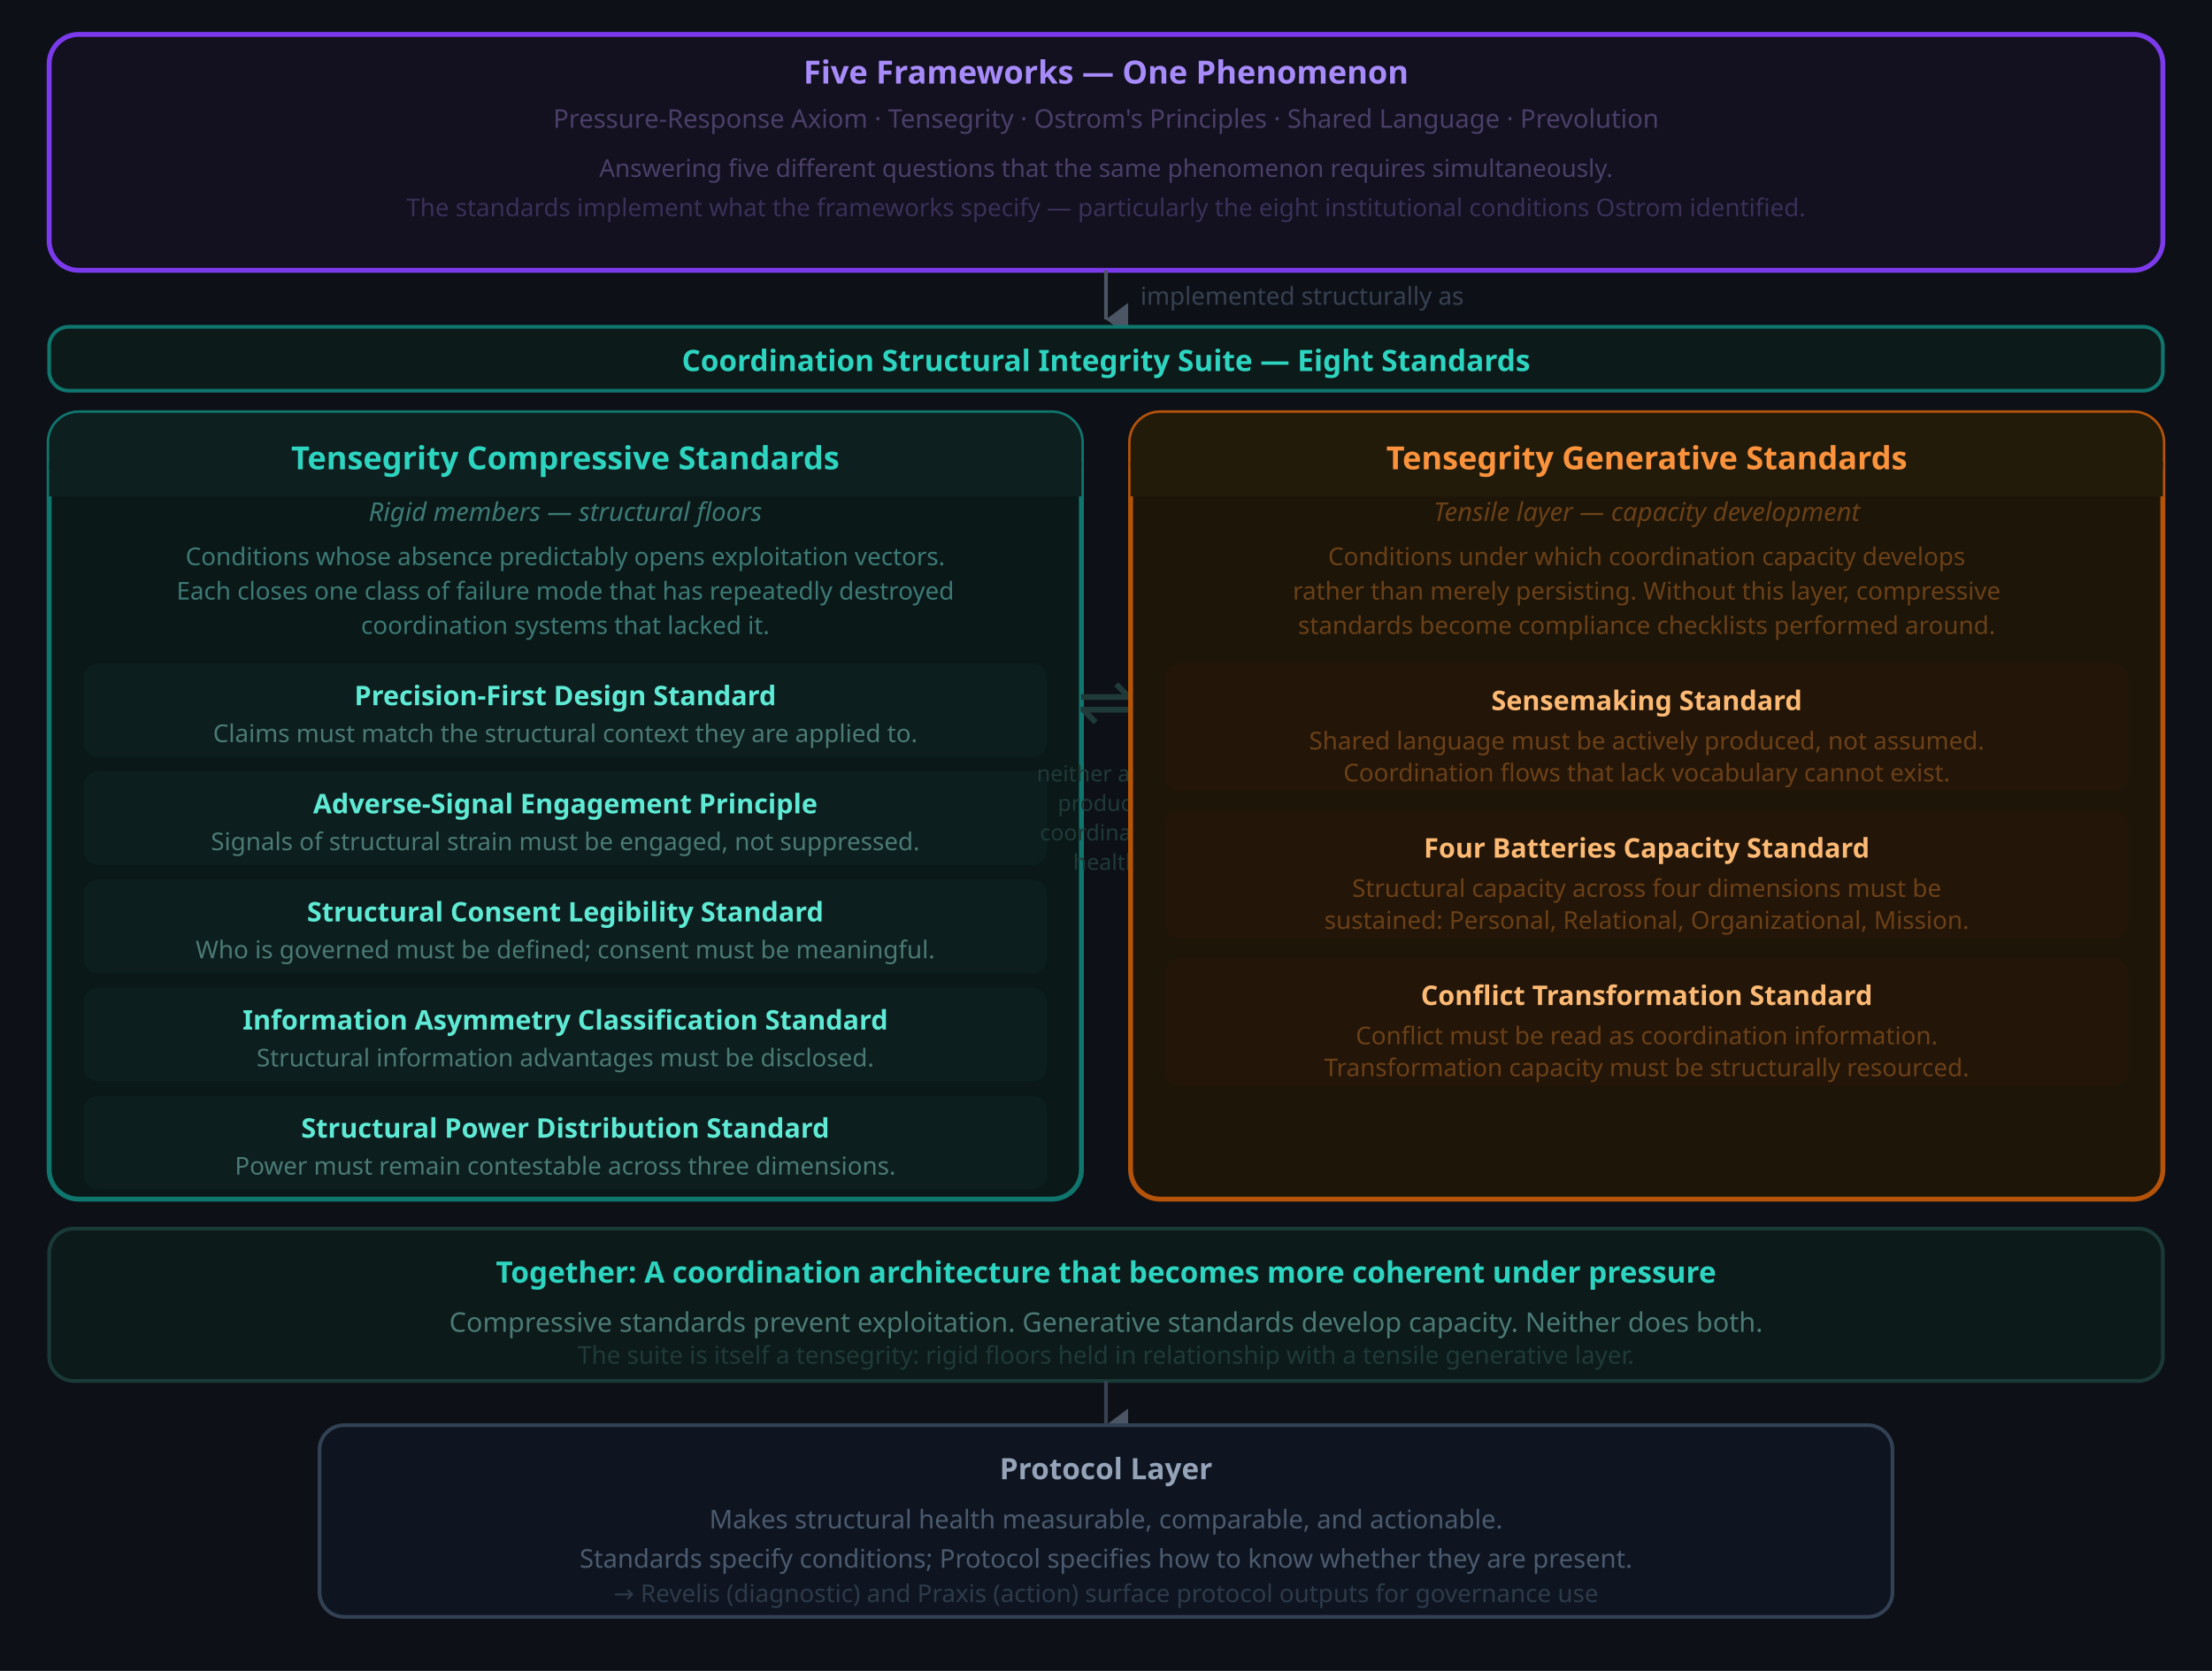
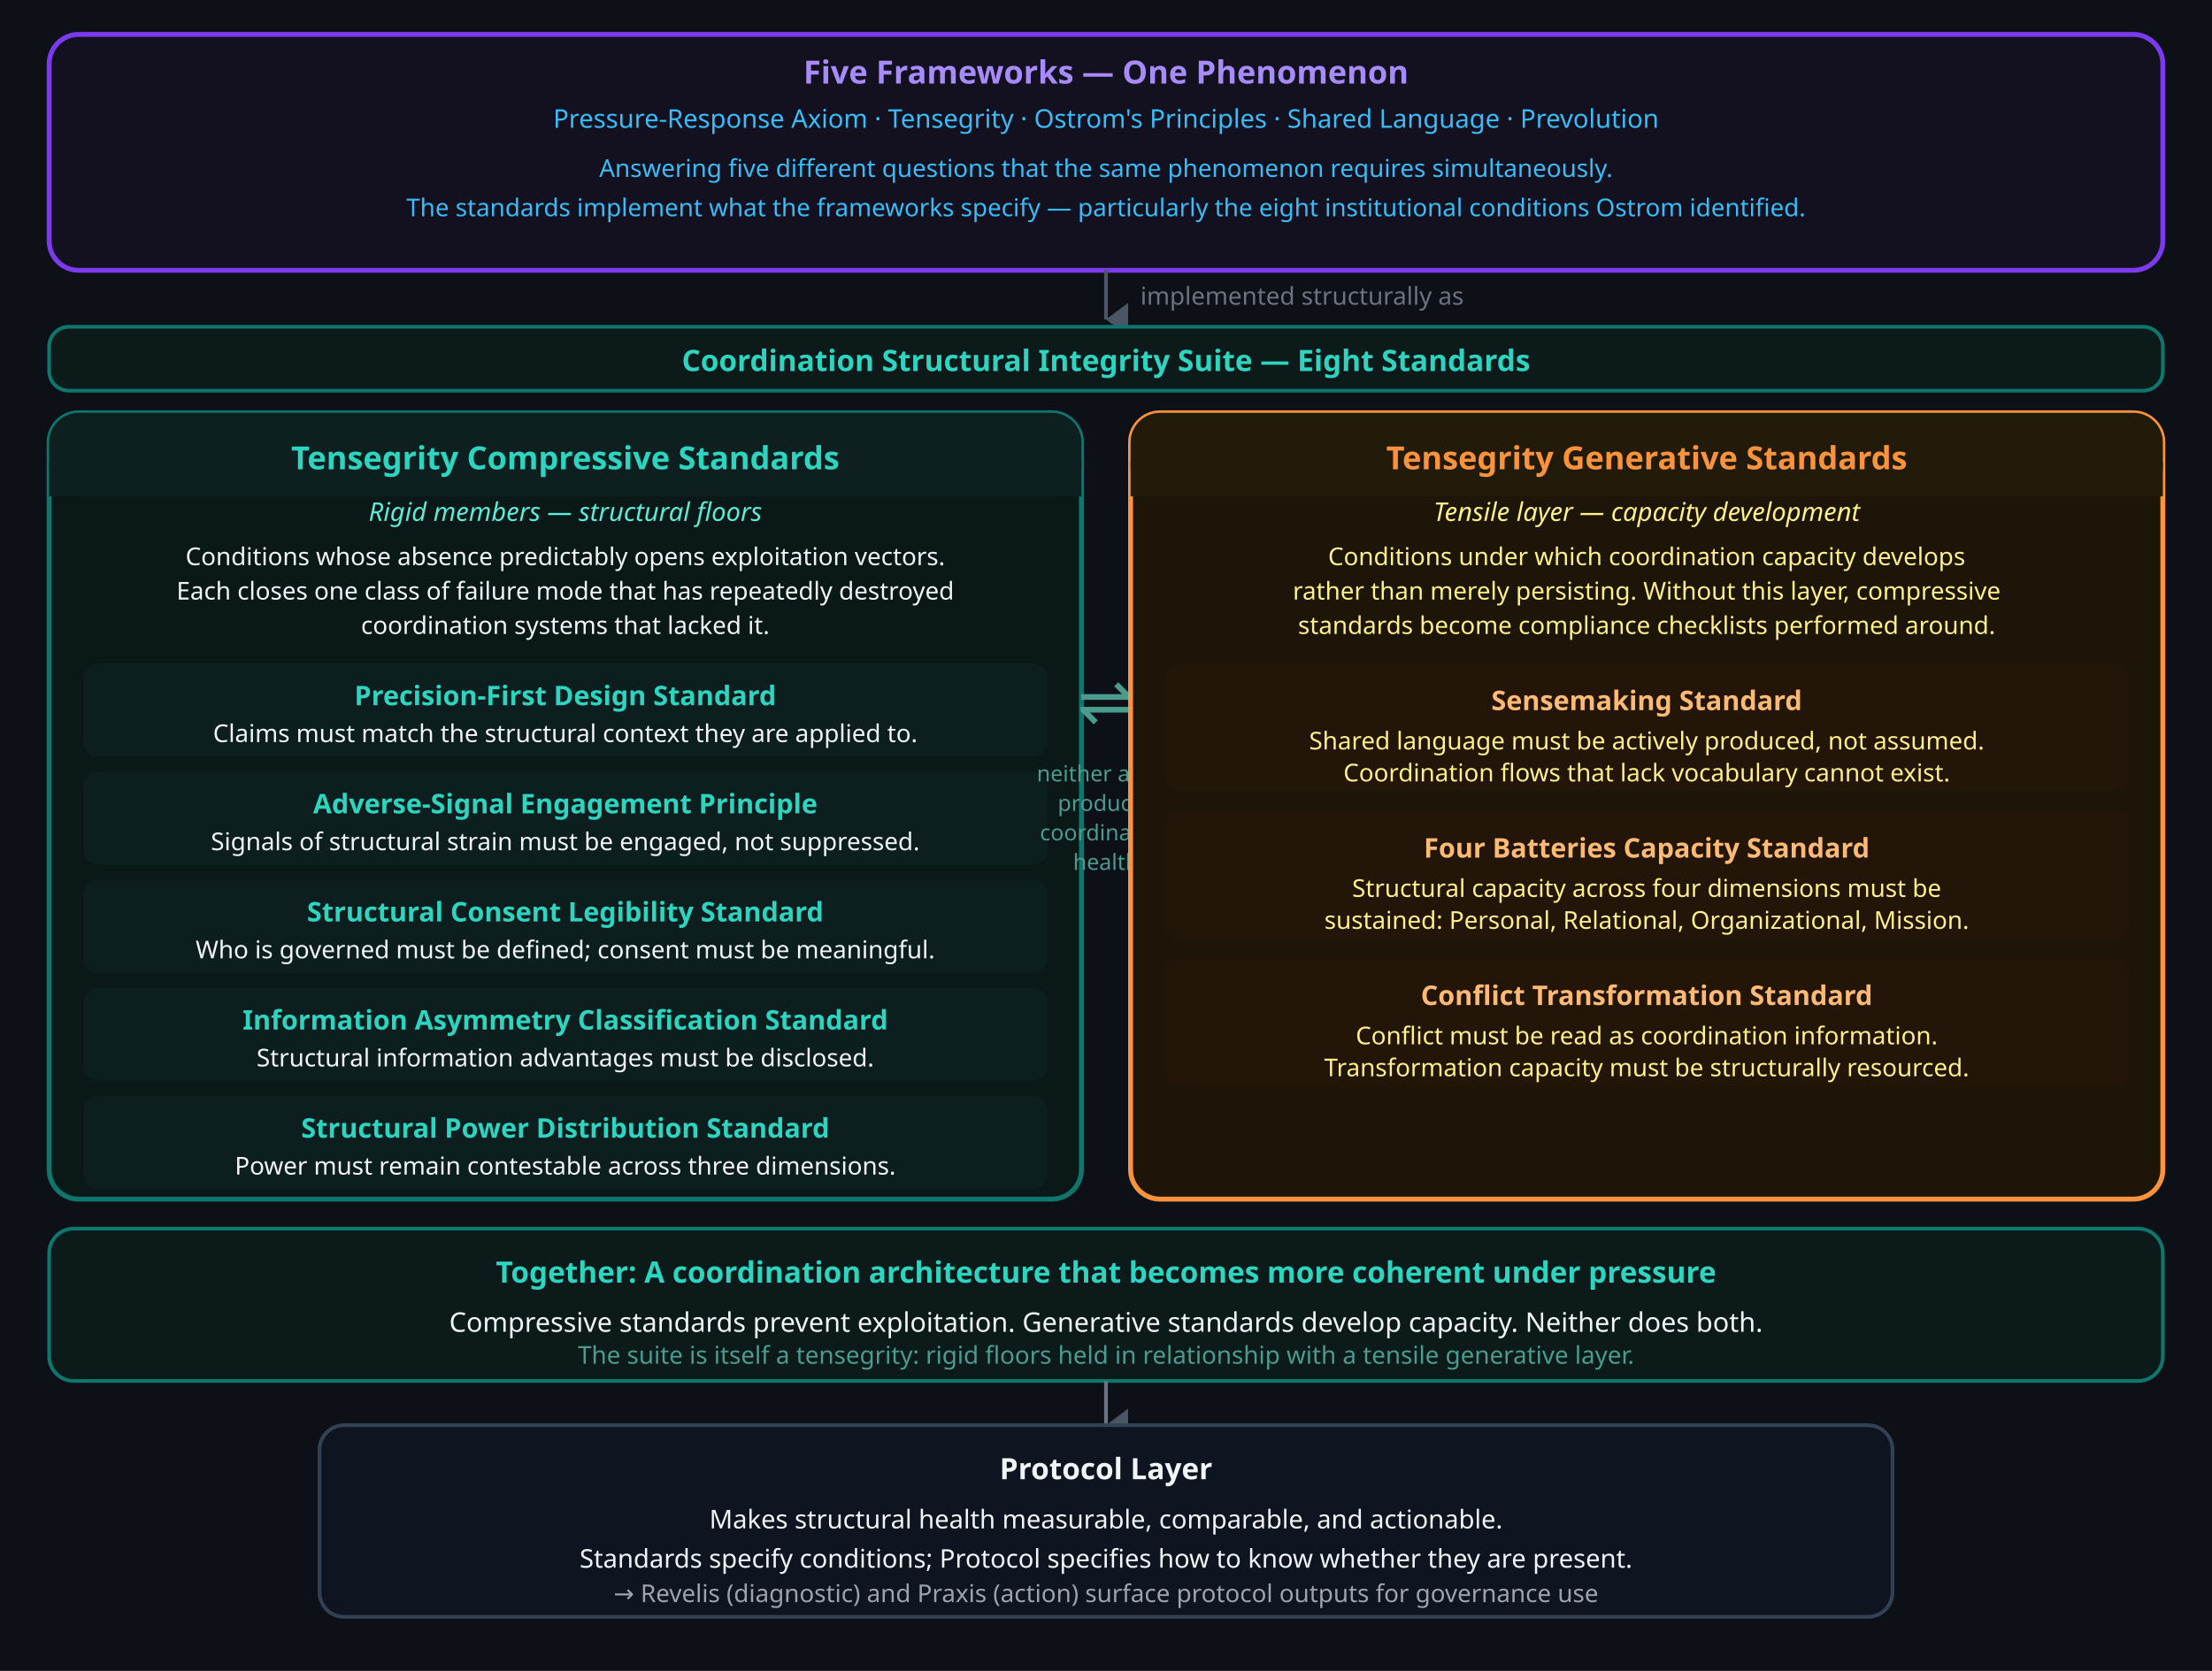
<svg xmlns="http://www.w3.org/2000/svg" width="900" height="680">
  <defs>
    <marker id="arw-v" markerWidth="9" markerHeight="6" refX="4.5" refY="6" orient="auto">
      <polygon points="0 0, 9 0, 4.5 6" fill="#4b5563" />
    </marker>
    <marker id="arw-teal" markerWidth="9" markerHeight="6" refX="4.5" refY="6" orient="auto">
      <polygon points="0 0, 9 0, 4.5 6" fill="#0f766e" />
    </marker>
  </defs>
  <rect width="900" height="680" fill="#0d1117" />
  <rect x="20" y="14" width="860" height="96" rx="12" fill="#13101f" stroke="#7c3aed" stroke-width="2" />
  <text x="450" y="34" fill="#a78bfa" font-size="13" font-weight="bold" font-family="system-ui,sans-serif" text-anchor="middle">Five Frameworks — One Phenomenon</text>
-   <text x="450" y="52" fill="#4a3f68" font-size="10.5" font-family="system-ui,sans-serif" text-anchor="middle">Pressure-Response Axiom  ·  Tensegrity  ·  Ostrom's Principles  ·  Shared Language  ·  Prevolution</text>
-   <text x="450" y="72" fill="#4a3f68" font-size="10" font-family="system-ui,sans-serif" text-anchor="middle">Answering five different questions that the same phenomenon requires simultaneously.</text>
-   <text x="450" y="88" fill="#3a3058" font-size="10" font-family="system-ui,sans-serif" text-anchor="middle">The standards implement what the frameworks specify — particularly the eight institutional conditions Ostrom identified.</text>
+   <text x="450" y="52" fill="#38bdf8" font-size="10.5" font-family="system-ui,sans-serif" text-anchor="middle">Pressure-Response Axiom  ·  Tensegrity  ·  Ostrom's Principles  ·  Shared Language  ·  Prevolution</text>
+   <text x="450" y="72" fill="#38bdf8" font-size="10" font-family="system-ui,sans-serif" text-anchor="middle">Answering five different questions that the same phenomenon requires simultaneously.</text>
+   <text x="450" y="88" fill="#38bdf8" font-size="10" font-family="system-ui,sans-serif" text-anchor="middle">The standards implement what the frameworks specify — particularly the eight institutional conditions Ostrom identified.</text>
  <line x1="450" y1="110" x2="450" y2="130" stroke="#4b5563" stroke-width="1.5" marker-end="url(#arw-v)" />
-   <text x="464" y="124" fill="#374151" font-size="10" font-family="system-ui,sans-serif">implemented structurally as</text>
+   <text x="464" y="124" fill="#6b7280" font-size="10" font-family="system-ui,sans-serif">implemented structurally as</text>
  <rect x="20" y="133" width="860" height="26" rx="8" fill="#0c1a1a" stroke="#0f766e" stroke-width="1.5" />
  <text x="450" y="151" fill="#2dd4bf" font-size="12" font-weight="bold" font-family="system-ui,sans-serif" text-anchor="middle">Coordination Structural Integrity Suite — Eight Standards</text>
  <rect x="20" y="168" width="420" height="320" rx="12" fill="#0a1818" stroke="#0f766e" stroke-width="2" />
  <rect x="20" y="168" width="420" height="34" rx="12" fill="#0d1f1f" />
  <rect x="20" y="188" width="420" height="14" fill="#0d1f1f" />
  <text x="230" y="191" fill="#2dd4bf" font-size="13" font-weight="bold" font-family="system-ui,sans-serif" text-anchor="middle">Tensegrity Compressive Standards</text>
-   <text x="230" y="212" fill="#3d7a75" font-size="10.5" font-style="italic" font-family="system-ui,sans-serif" text-anchor="middle">Rigid members — structural floors</text>
-   <text x="230" y="230" fill="#3d7a75" font-size="10" font-family="system-ui,sans-serif" text-anchor="middle">Conditions whose absence predictably opens exploitation vectors.</text>
-   <text x="230" y="244" fill="#3d7a75" font-size="10" font-family="system-ui,sans-serif" text-anchor="middle">Each closes one class of failure mode that has repeatedly destroyed</text>
-   <text x="230" y="258" fill="#3d7a75" font-size="10" font-family="system-ui,sans-serif" text-anchor="middle">coordination systems that lacked it.</text>
+   <text x="230" y="212" fill="#5eead4" font-size="10.5" font-style="italic" font-family="system-ui,sans-serif" text-anchor="middle">Rigid members — structural floors</text>
+   <text x="230" y="230" fill="#f1f5f9" font-size="10" font-family="system-ui,sans-serif" text-anchor="middle">Conditions whose absence predictably opens exploitation vectors.</text>
+   <text x="230" y="244" fill="#f1f5f9" font-size="10" font-family="system-ui,sans-serif" text-anchor="middle">Each closes one class of failure mode that has repeatedly destroyed</text>
+   <text x="230" y="258" fill="#f1f5f9" font-size="10" font-family="system-ui,sans-serif" text-anchor="middle">coordination systems that lacked it.</text>
  <rect x="34" y="270" width="392" height="38" rx="6" fill="#0c1e1e" />
-   <text x="230" y="287" fill="#5eead4" font-size="11" font-weight="bold" font-family="system-ui,sans-serif" text-anchor="middle">Precision-First Design Standard</text>
-   <text x="230" y="302" fill="#4b7a75" font-size="10" font-family="system-ui,sans-serif" text-anchor="middle">Claims must match the structural context they are applied to.</text>
+   <text x="230" y="287" fill="#2dd4bf" font-size="11" font-weight="bold" font-family="system-ui,sans-serif" text-anchor="middle">Precision-First Design Standard</text>
+   <text x="230" y="302" fill="#f1f5f9" font-size="10" font-family="system-ui,sans-serif" text-anchor="middle">Claims must match the structural context they are applied to.</text>
  <rect x="34" y="314" width="392" height="38" rx="6" fill="#0c1e1e" />
-   <text x="230" y="331" fill="#5eead4" font-size="11" font-weight="bold" font-family="system-ui,sans-serif" text-anchor="middle">Adverse-Signal Engagement Principle</text>
-   <text x="230" y="346" fill="#4b7a75" font-size="10" font-family="system-ui,sans-serif" text-anchor="middle">Signals of structural strain must be engaged, not suppressed.</text>
+   <text x="230" y="331" fill="#2dd4bf" font-size="11" font-weight="bold" font-family="system-ui,sans-serif" text-anchor="middle">Adverse-Signal Engagement Principle</text>
+   <text x="230" y="346" fill="#f1f5f9" font-size="10" font-family="system-ui,sans-serif" text-anchor="middle">Signals of structural strain must be engaged, not suppressed.</text>
  <rect x="34" y="358" width="392" height="38" rx="6" fill="#0c1e1e" />
-   <text x="230" y="375" fill="#5eead4" font-size="11" font-weight="bold" font-family="system-ui,sans-serif" text-anchor="middle">Structural Consent Legibility Standard</text>
-   <text x="230" y="390" fill="#4b7a75" font-size="10" font-family="system-ui,sans-serif" text-anchor="middle">Who is governed must be defined; consent must be meaningful.</text>
+   <text x="230" y="375" fill="#2dd4bf" font-size="11" font-weight="bold" font-family="system-ui,sans-serif" text-anchor="middle">Structural Consent Legibility Standard</text>
+   <text x="230" y="390" fill="#f1f5f9" font-size="10" font-family="system-ui,sans-serif" text-anchor="middle">Who is governed must be defined; consent must be meaningful.</text>
  <rect x="34" y="402" width="392" height="38" rx="6" fill="#0c1e1e" />
-   <text x="230" y="419" fill="#5eead4" font-size="11" font-weight="bold" font-family="system-ui,sans-serif" text-anchor="middle">Information Asymmetry Classification Standard</text>
-   <text x="230" y="434" fill="#4b7a75" font-size="10" font-family="system-ui,sans-serif" text-anchor="middle">Structural information advantages must be disclosed.</text>
+   <text x="230" y="419" fill="#2dd4bf" font-size="11" font-weight="bold" font-family="system-ui,sans-serif" text-anchor="middle">Information Asymmetry Classification Standard</text>
+   <text x="230" y="434" fill="#f1f5f9" font-size="10" font-family="system-ui,sans-serif" text-anchor="middle">Structural information advantages must be disclosed.</text>
  <rect x="34" y="446" width="392" height="38" rx="6" fill="#0c1e1e" />
-   <text x="230" y="463" fill="#5eead4" font-size="11" font-weight="bold" font-family="system-ui,sans-serif" text-anchor="middle">Structural Power Distribution Standard</text>
-   <text x="230" y="478" fill="#4b7a75" font-size="10" font-family="system-ui,sans-serif" text-anchor="middle">Power must remain contestable across three dimensions.</text>
-   <text x="450" y="295" fill="#1f3a38" font-size="28" font-family="system-ui,sans-serif" text-anchor="middle">⇌</text>
-   <text x="450" y="318" fill="#1f3a38" font-size="9" font-family="system-ui,sans-serif" text-anchor="middle">neither alone</text>
-   <text x="450" y="330" fill="#1f3a38" font-size="9" font-family="system-ui,sans-serif" text-anchor="middle">produces</text>
-   <text x="450" y="342" fill="#1f3a38" font-size="9" font-family="system-ui,sans-serif" text-anchor="middle">coordination</text>
-   <text x="450" y="354" fill="#1f3a38" font-size="9" font-family="system-ui,sans-serif" text-anchor="middle">health</text>
-   <rect x="460" y="168" width="420" height="320" rx="12" fill="#1c1508" stroke="#b45309" stroke-width="2" />
+   <text x="230" y="463" fill="#2dd4bf" font-size="11" font-weight="bold" font-family="system-ui,sans-serif" text-anchor="middle">Structural Power Distribution Standard</text>
+   <text x="230" y="478" fill="#f1f5f9" font-size="10" font-family="system-ui,sans-serif" text-anchor="middle">Power must remain contestable across three dimensions.</text>
+   <text x="450" y="295" fill="#4b9b8e" font-size="28" font-family="system-ui,sans-serif" text-anchor="middle">⇌</text>
+   <text x="450" y="318" fill="#4b9b8e" font-size="9" font-family="system-ui,sans-serif" text-anchor="middle">neither alone</text>
+   <text x="450" y="330" fill="#4b9b8e" font-size="9" font-family="system-ui,sans-serif" text-anchor="middle">produces</text>
+   <text x="450" y="342" fill="#4b9b8e" font-size="9" font-family="system-ui,sans-serif" text-anchor="middle">coordination</text>
+   <text x="450" y="354" fill="#4b9b8e" font-size="9" font-family="system-ui,sans-serif" text-anchor="middle">health</text>
+   <rect x="460" y="168" width="420" height="320" rx="12" fill="#1c1508" stroke="#fb923c" stroke-width="2" />
  <rect x="460" y="168" width="420" height="34" rx="12" fill="#231b0a" />
  <rect x="460" y="188" width="420" height="14" fill="#231b0a" />
  <text x="670" y="191" fill="#fb923c" font-size="13" font-weight="bold" font-family="system-ui,sans-serif" text-anchor="middle">Tensegrity Generative Standards</text>
-   <text x="670" y="212" fill="#6b4017" font-size="10.5" font-style="italic" font-family="system-ui,sans-serif" text-anchor="middle">Tensile layer — capacity development</text>
-   <text x="670" y="230" fill="#6b4017" font-size="10" font-family="system-ui,sans-serif" text-anchor="middle">Conditions under which coordination capacity develops</text>
-   <text x="670" y="244" fill="#6b4017" font-size="10" font-family="system-ui,sans-serif" text-anchor="middle">rather than merely persisting. Without this layer, compressive</text>
-   <text x="670" y="258" fill="#6b4017" font-size="10" font-family="system-ui,sans-serif" text-anchor="middle">standards become compliance checklists performed around.</text>
+   <text x="670" y="212" fill="#fef08a" font-size="10.5" font-style="italic" font-family="system-ui,sans-serif" text-anchor="middle">Tensile layer — capacity development</text>
+   <text x="670" y="230" fill="#fef08a" font-size="10" font-family="system-ui,sans-serif" text-anchor="middle">Conditions under which coordination capacity develops</text>
+   <text x="670" y="244" fill="#fef08a" font-size="10" font-family="system-ui,sans-serif" text-anchor="middle">rather than merely persisting. Without this layer, compressive</text>
+   <text x="670" y="258" fill="#fef08a" font-size="10" font-family="system-ui,sans-serif" text-anchor="middle">standards become compliance checklists performed around.</text>
  <rect x="474" y="270" width="392" height="52" rx="6" fill="#231508" />
  <text x="670" y="289" fill="#fdba74" font-size="11" font-weight="bold" font-family="system-ui,sans-serif" text-anchor="middle">Sensemaking Standard</text>
-   <text x="670" y="305" fill="#6b4017" font-size="10" font-family="system-ui,sans-serif" text-anchor="middle">Shared language must be actively produced, not assumed.</text>
-   <text x="670" y="318" fill="#6b4017" font-size="10" font-family="system-ui,sans-serif" text-anchor="middle">Coordination flows that lack vocabulary cannot exist.</text>
+   <text x="670" y="305" fill="#fef08a" font-size="10" font-family="system-ui,sans-serif" text-anchor="middle">Shared language must be actively produced, not assumed.</text>
+   <text x="670" y="318" fill="#fef08a" font-size="10" font-family="system-ui,sans-serif" text-anchor="middle">Coordination flows that lack vocabulary cannot exist.</text>
  <rect x="474" y="330" width="392" height="52" rx="6" fill="#231508" />
  <text x="670" y="349" fill="#fdba74" font-size="11" font-weight="bold" font-family="system-ui,sans-serif" text-anchor="middle">Four Batteries Capacity Standard</text>
-   <text x="670" y="365" fill="#6b4017" font-size="10" font-family="system-ui,sans-serif" text-anchor="middle">Structural capacity across four dimensions must be</text>
-   <text x="670" y="378" fill="#6b4017" font-size="10" font-family="system-ui,sans-serif" text-anchor="middle">sustained: Personal, Relational, Organizational, Mission.</text>
+   <text x="670" y="365" fill="#fef08a" font-size="10" font-family="system-ui,sans-serif" text-anchor="middle">Structural capacity across four dimensions must be</text>
+   <text x="670" y="378" fill="#fef08a" font-size="10" font-family="system-ui,sans-serif" text-anchor="middle">sustained: Personal, Relational, Organizational, Mission.</text>
  <rect x="474" y="390" width="392" height="52" rx="6" fill="#231508" />
  <text x="670" y="409" fill="#fdba74" font-size="11" font-weight="bold" font-family="system-ui,sans-serif" text-anchor="middle">Conflict Transformation Standard</text>
-   <text x="670" y="425" fill="#6b4017" font-size="10" font-family="system-ui,sans-serif" text-anchor="middle">Conflict must be read as coordination information.</text>
-   <text x="670" y="438" fill="#6b4017" font-size="10" font-family="system-ui,sans-serif" text-anchor="middle">Transformation capacity must be structurally resourced.</text>
-   <rect x="20" y="500" width="860" height="62" rx="10" fill="#0c1a1a" stroke="#1a3a38" stroke-width="1.5" />
+   <text x="670" y="425" fill="#fef08a" font-size="10" font-family="system-ui,sans-serif" text-anchor="middle">Conflict must be read as coordination information.</text>
+   <text x="670" y="438" fill="#fef08a" font-size="10" font-family="system-ui,sans-serif" text-anchor="middle">Transformation capacity must be structurally resourced.</text>
+   <rect x="20" y="500" width="860" height="62" rx="10" fill="#0c1a1a" stroke="#0f766e" stroke-width="1.5" />
  <text x="450" y="522" fill="#2dd4bf" font-size="12" font-weight="bold" font-family="system-ui,sans-serif" text-anchor="middle">Together: A coordination architecture that becomes more coherent under pressure</text>
-   <text x="450" y="542" fill="#4b7a75" font-size="11" font-family="system-ui,sans-serif" text-anchor="middle">Compressive standards prevent exploitation. Generative standards develop capacity. Neither does both.</text>
-   <text x="450" y="555" fill="#1f3a38" font-size="10" font-family="system-ui,sans-serif" text-anchor="middle">The suite is itself a tensegrity: rigid floors held in relationship with a tensile generative layer.</text>
-   <line x1="450" y1="562" x2="450" y2="580" stroke="#374151" stroke-width="1.5" marker-end="url(#arw-v)" />
+   <text x="450" y="542" fill="#f1f5f9" font-size="11" font-family="system-ui,sans-serif" text-anchor="middle">Compressive standards prevent exploitation. Generative standards develop capacity. Neither does both.</text>
+   <text x="450" y="555" fill="#4b9b8e" font-size="10" font-family="system-ui,sans-serif" text-anchor="middle">The suite is itself a tensegrity: rigid floors held in relationship with a tensile generative layer.</text>
+   <line x1="450" y1="562" x2="450" y2="580" stroke="#6b7280" stroke-width="1.5" marker-end="url(#arw-v)" />
  <rect x="130" y="580" width="640" height="78" rx="10" fill="#0e1520" stroke="#334155" stroke-width="1.5" />
-   <text x="450" y="602" fill="#94a3b8" font-size="12" font-weight="bold" font-family="system-ui,sans-serif" text-anchor="middle">Protocol Layer</text>
-   <text x="450" y="622" fill="#4b5a6e" font-size="10.5" font-family="system-ui,sans-serif" text-anchor="middle">Makes structural health measurable, comparable, and actionable.</text>
-   <text x="450" y="638" fill="#4b5a6e" font-size="10.5" font-family="system-ui,sans-serif" text-anchor="middle">Standards specify conditions; Protocol specifies how to know whether they are present.</text>
-   <text x="450" y="652" fill="#2d3a4a" font-size="10" font-family="system-ui,sans-serif" text-anchor="middle">→ Revelis (diagnostic) and Praxis (action) surface protocol outputs for governance use</text>
+   <text x="450" y="602" fill="#f1f5f9" font-size="12" font-weight="bold" font-family="system-ui,sans-serif" text-anchor="middle">Protocol Layer</text>
+   <text x="450" y="622" fill="#f1f5f9" font-size="10.5" font-family="system-ui,sans-serif" text-anchor="middle">Makes structural health measurable, comparable, and actionable.</text>
+   <text x="450" y="638" fill="#f1f5f9" font-size="10.5" font-family="system-ui,sans-serif" text-anchor="middle">Standards specify conditions; Protocol specifies how to know whether they are present.</text>
+   <text x="450" y="652" fill="#9ca3af" font-size="10" font-family="system-ui,sans-serif" text-anchor="middle">→ Revelis (diagnostic) and Praxis (action) surface protocol outputs for governance use</text>
</svg>
